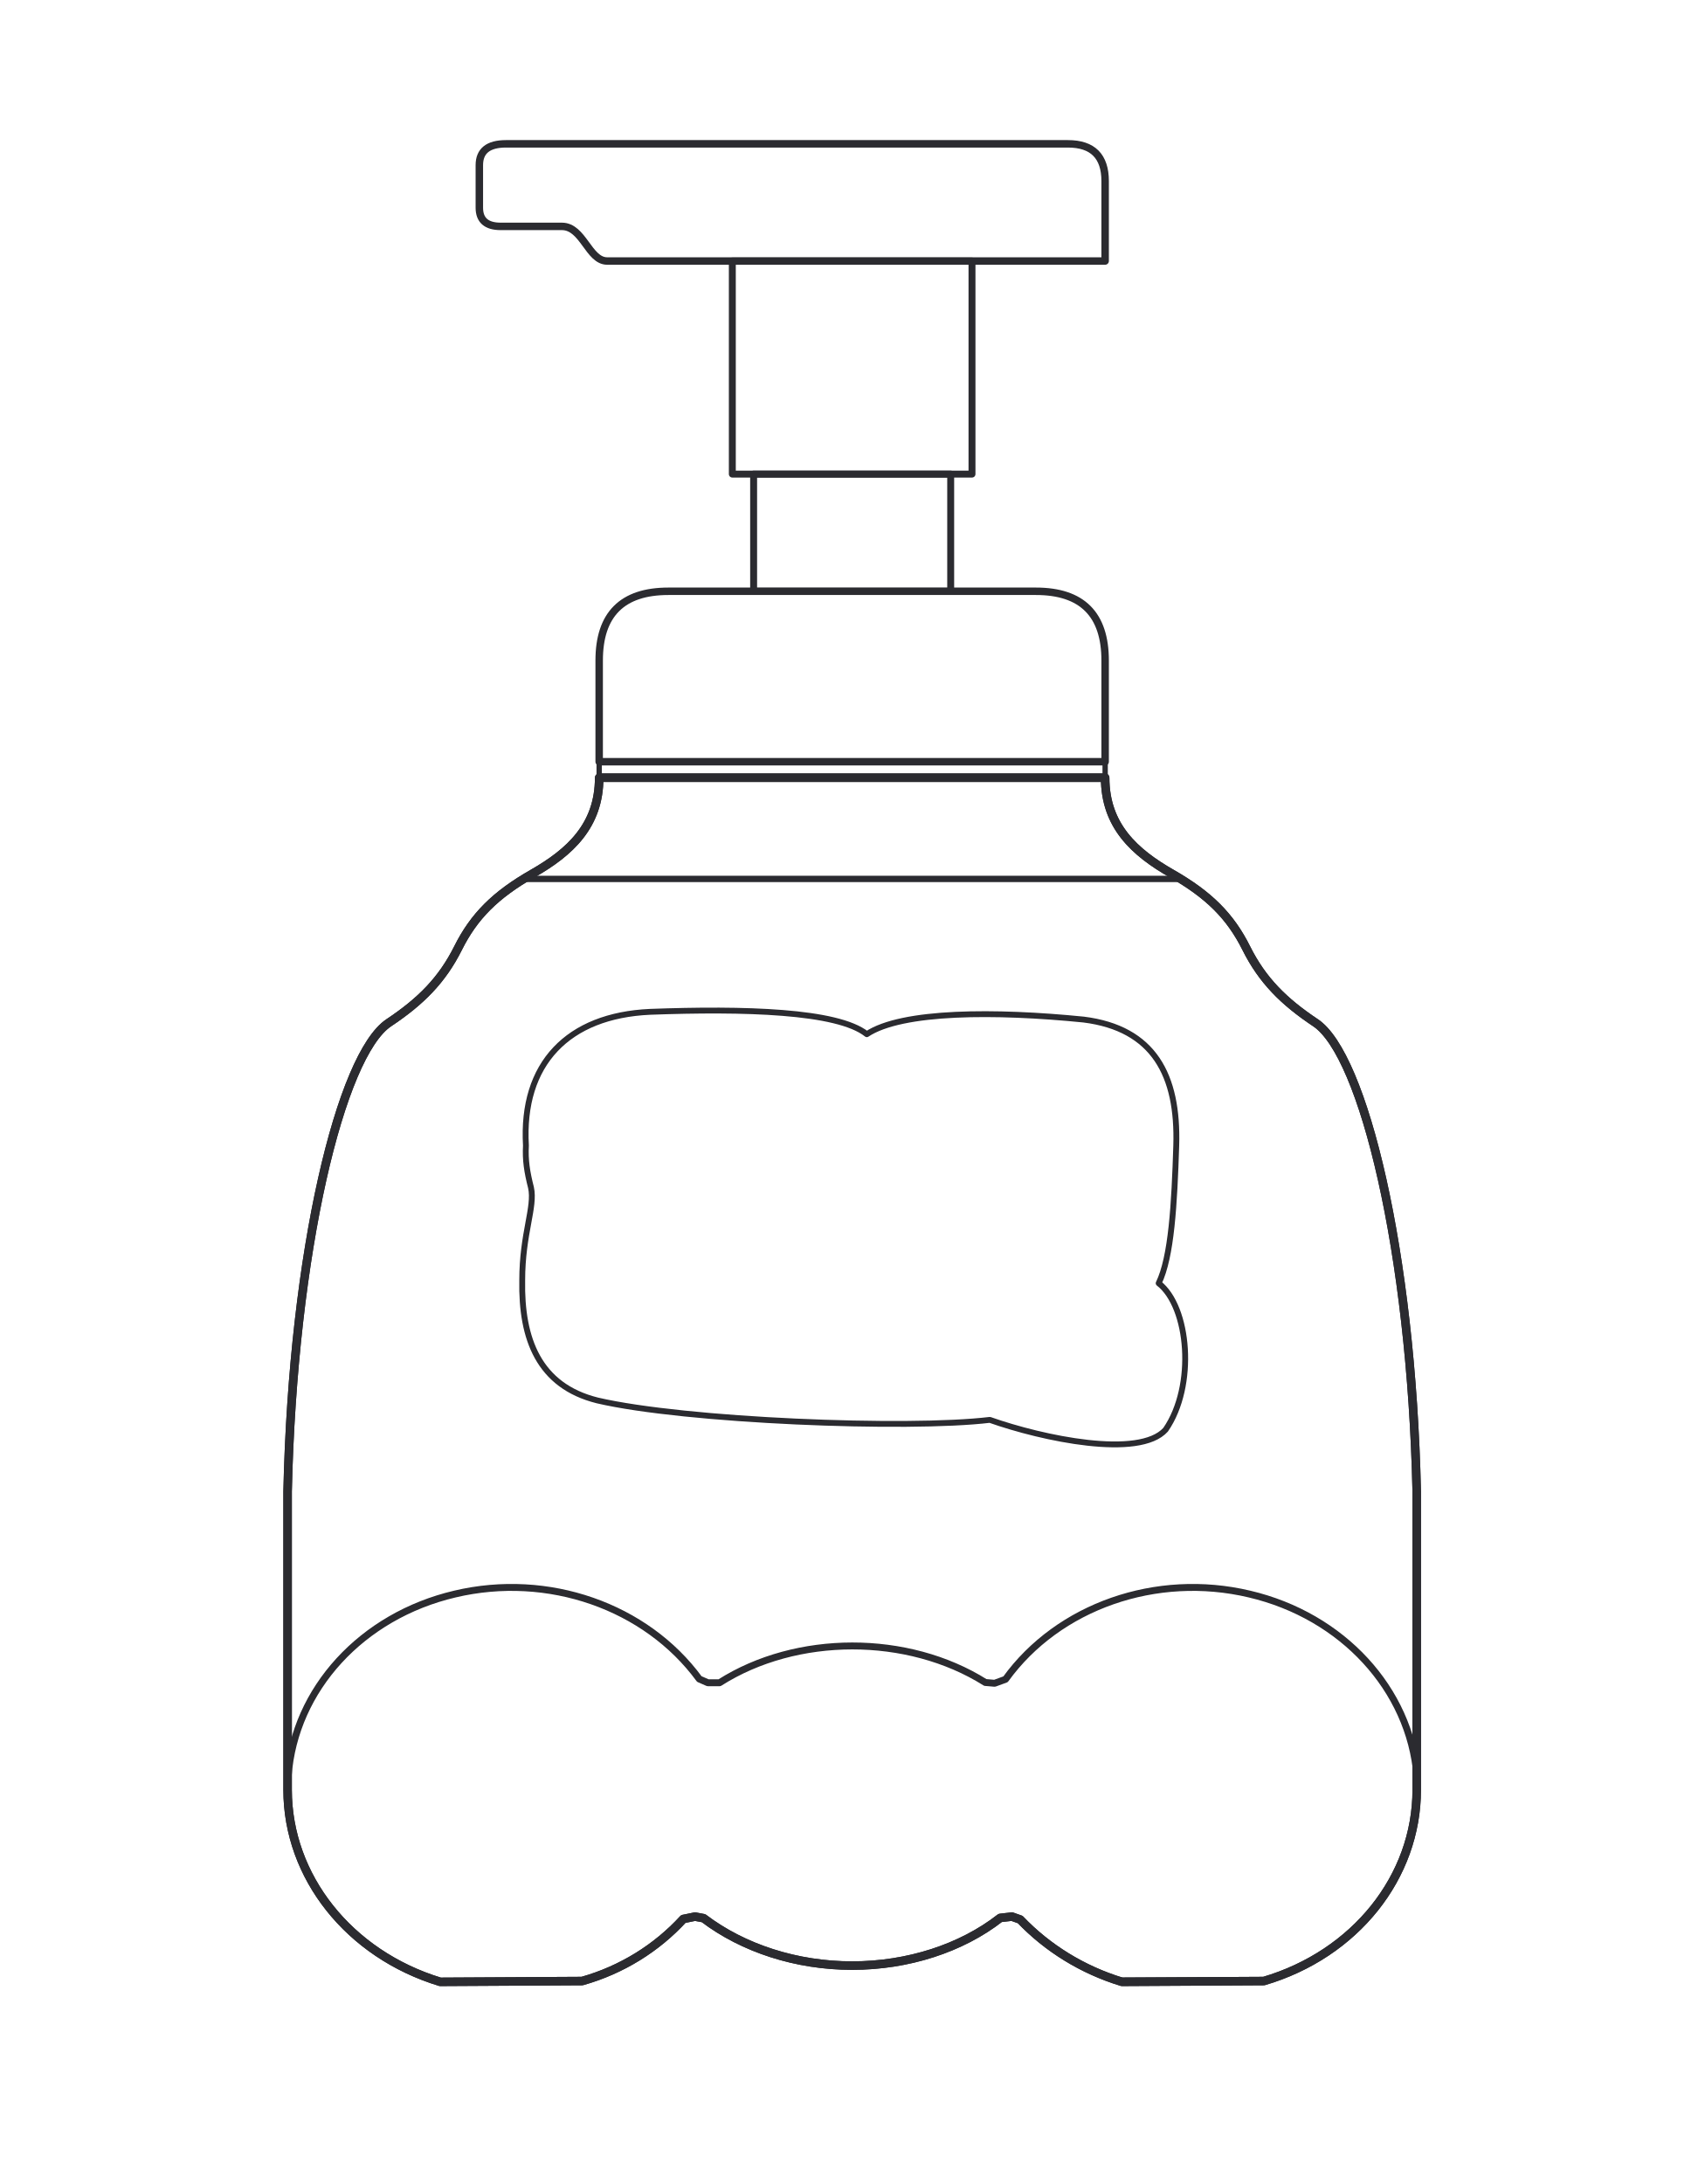
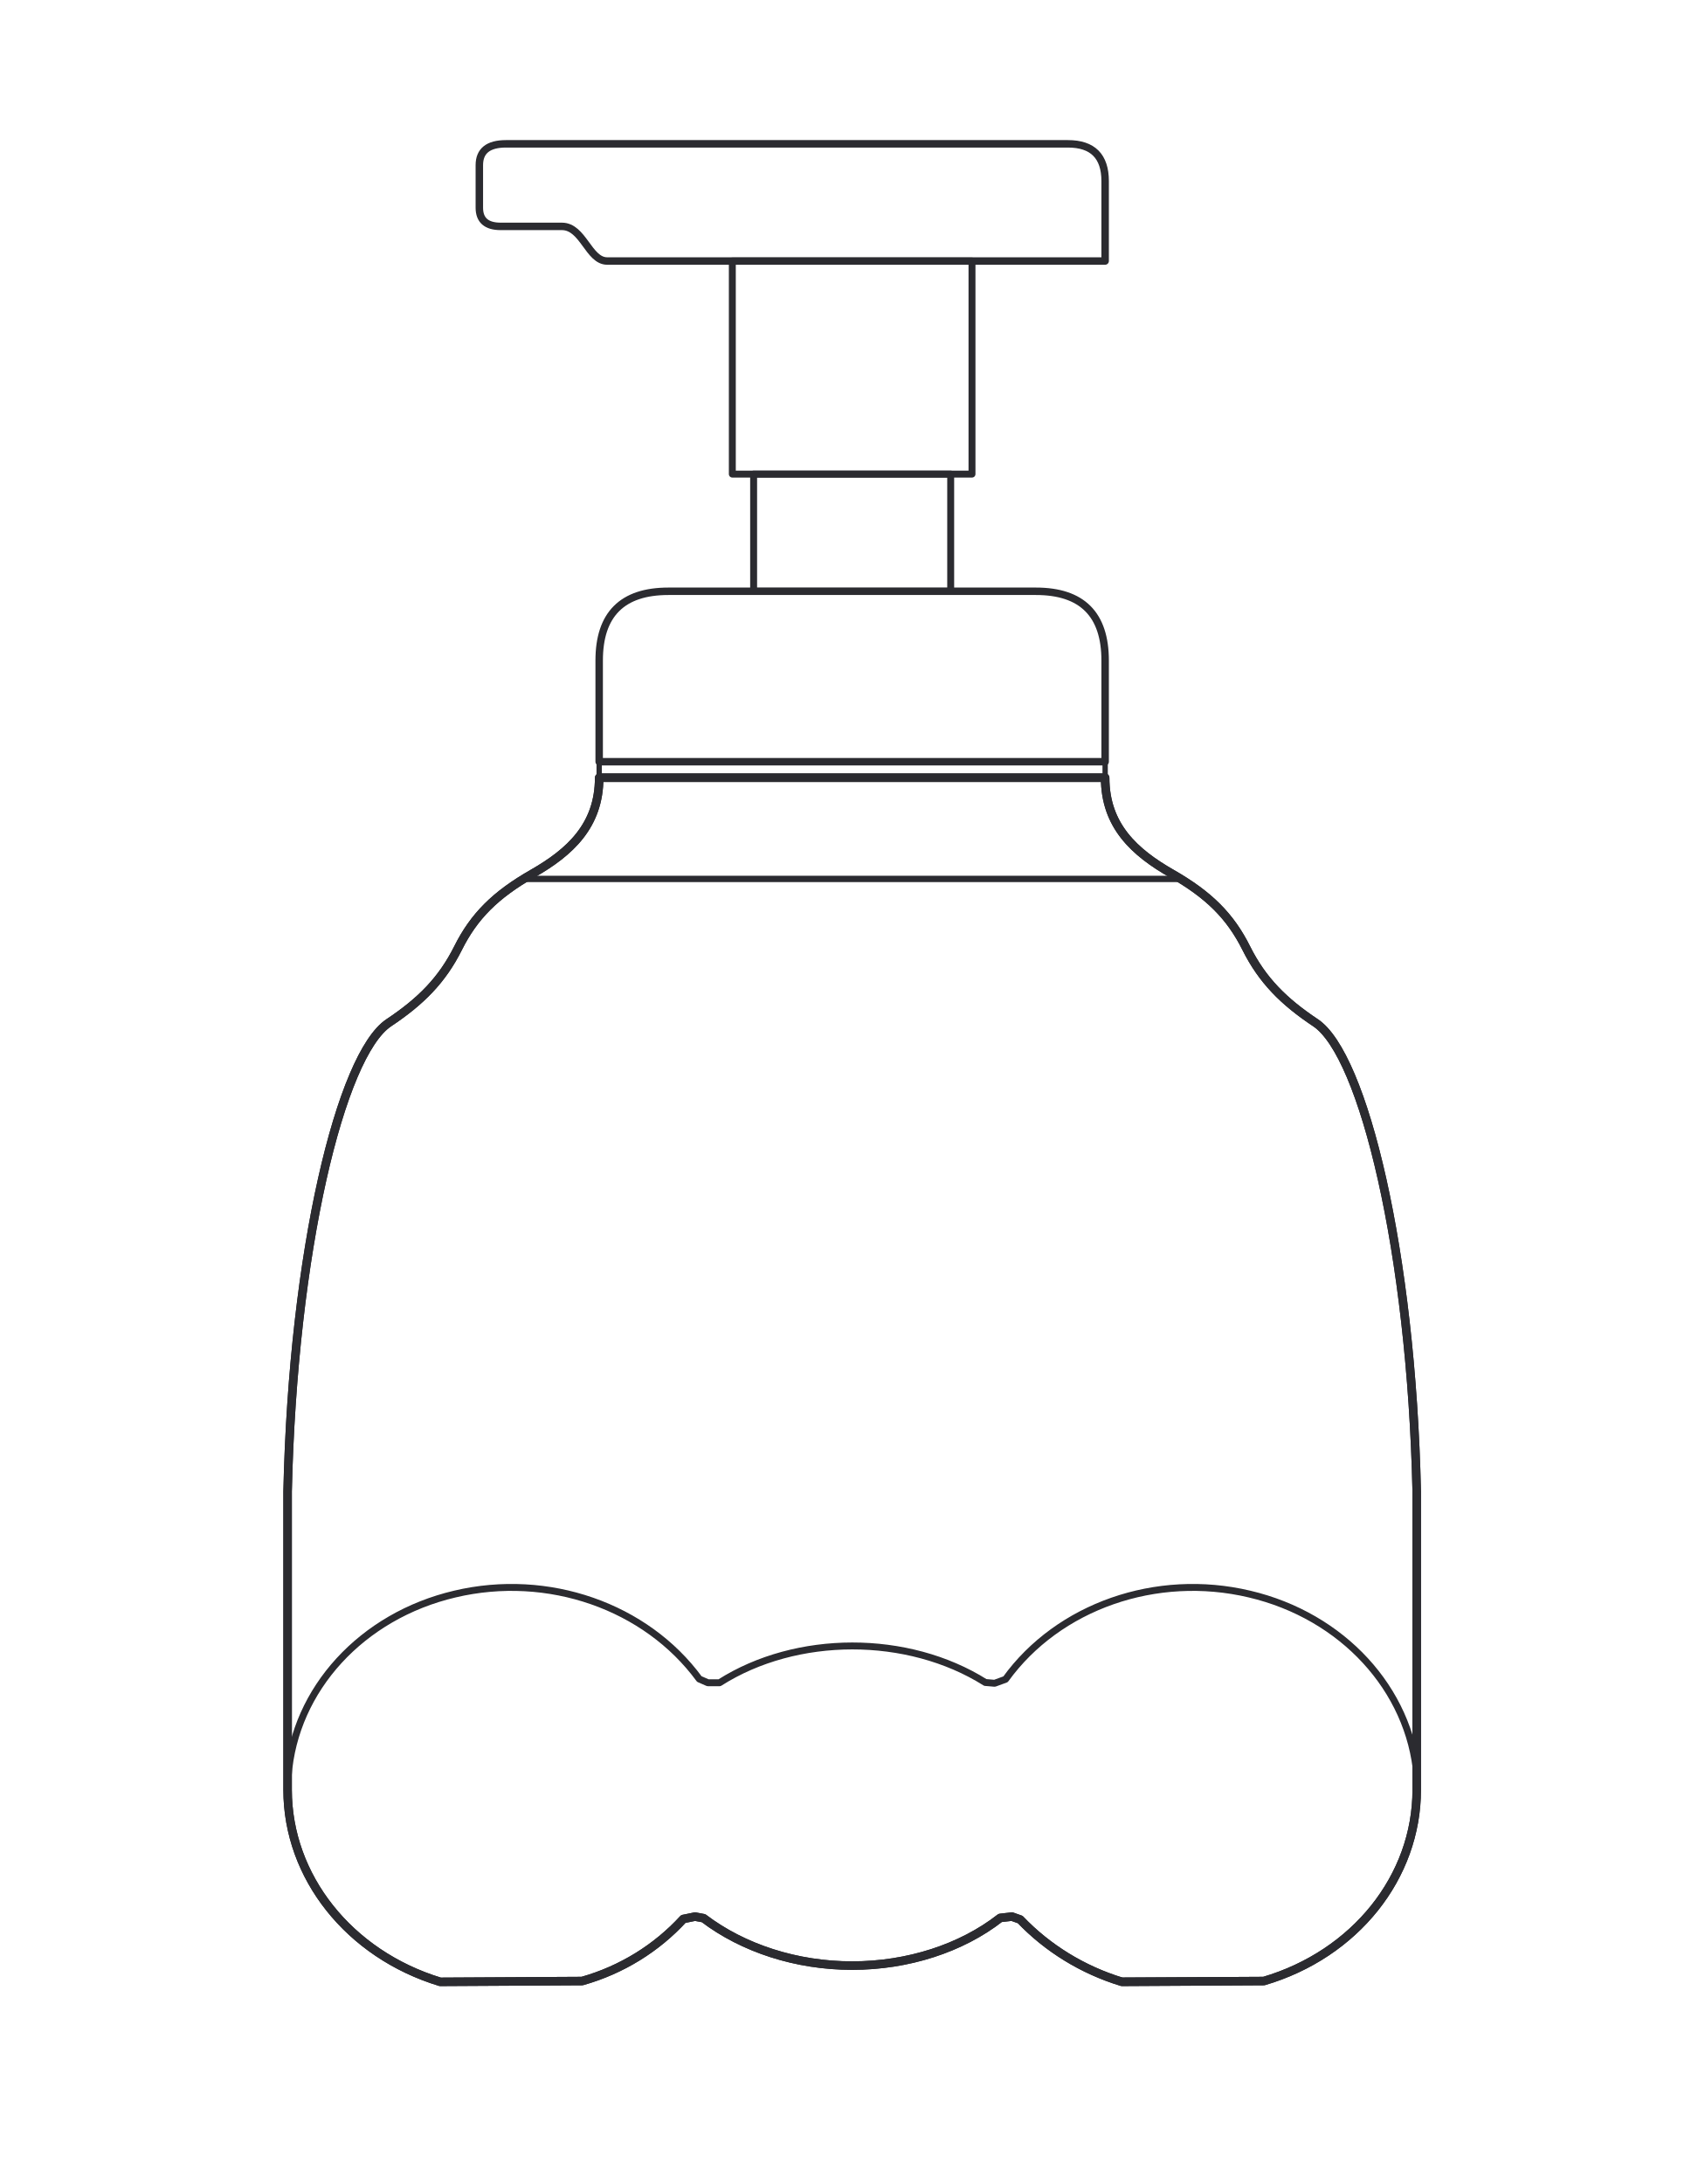
<svg xmlns="http://www.w3.org/2000/svg" width="640" height="820" viewBox="0 0 640 820">
  <defs>
    <clipPath id="clip-body">
      <path d="M225 292 C225 310 214 320 200 328 C186 336 178 344 172 356 C166 368 158 376 146 384 C128 396 110 470 108 560 L108.0 672.0 C108.0 704.6 131.1 733.7 165.3 744.1 L218.6 743.8 C233.5 739.6 246.6 731.4 256.6 720.5 L261.0 719.6 L264.2 720.2 C279.1 731.5 299.1 738.0 320.0 738.0 C340.9 738.0 361.0 731.5 375.6 720.1 L380.0 719.6 L383.1 720.7 C393.3 731.4 406.5 739.6 421.3 744.1 L474.6 743.8 C508.9 733.7 532.0 704.7 532.0 672.0 L532 560 C530 470 512 396 494 384 C482 376 474 368 468 356 C462 344 454 336 440 328 C426 320 415 310 415 292 Z" />
    </clipPath>
  </defs>
  <path id="body" d="M225 292 C225 310 214 320 200 328 C186 336 178 344 172 356 C166 368 158 376 146 384 C128 396 110 470 108 560 L108.0 672.0 C108.0 704.6 131.1 733.7 165.3 744.1 L218.6 743.8 C233.5 739.6 246.6 731.4 256.6 720.5 L261.0 719.6 L264.2 720.2 C279.1 731.5 299.1 738.0 320.0 738.0 C340.9 738.0 361.0 731.5 375.6 720.1 L380.0 719.6 L383.1 720.7 C393.3 731.4 406.5 739.6 421.3 744.1 L474.6 743.8 C508.9 733.7 532.0 704.7 532.0 672.0 L532 560 C530 470 512 396 494 384 C482 376 474 368 468 356 C462 344 454 336 440 328 C426 320 415 310 415 292 Z" fill="none" stroke="#2b2b30" stroke-width="3.2" stroke-linejoin="round" stroke-linecap="round" />
  <path id="foam_tint" d="M532.1 666.8 C529.4 634.2 504.1 606.7 469.2 598.5 C434.2 590.2 397.4 603.1 377.6 630.5 L373.5 632.0 L370.0 631.7 C340.9 613.4 299.1 613.4 270.2 631.8 L265.8 631.8 L262.6 630.4 C242.6 603.1 205.8 590.2 170.8 598.5 C135.9 606.7 110.6 634.2 108.2 666.9 L105.4 670.3 L101.5 671.9 L74.5 672.3 L68.7 674.6 L64.1 678.6 L61.1 683.9 L60.0 690.0 L60.3 729.1 L62.3 734.9 L66.2 739.6 L71.5 742.8 L77.6 744.0 L565.1 743.7 L570.9 741.7 L575.6 737.8 L578.8 732.5 L580.0 726.4 L579.7 687.0 L577.7 681.2 L573.8 676.4 L568.5 673.2 L562.5 672.0 L537.4 671.7 L533.7 669.5 L532.1 666.8 Z" fill="none" stroke="#2b2b30" stroke-width="2.6" stroke-linejoin="round" stroke-linecap="round" clip-path="url(#clip-body)" />
  <path id="shoulder_parting_line" d="M90 330 L550 330" fill="none" stroke="#2b2b30" stroke-width="2.4" stroke-linejoin="round" stroke-linecap="round" clip-path="url(#clip-body)" />
-   <path id="label" d="M197.5 430.1 C195.7 399.3 213.3 381.3 244.1 379.9 C279.3 378.6 314.5 379.5 325.5 388.3 C338.7 379.5 373.9 379.5 406.9 382.8 C433.3 386.1 442.5 403.7 441.7 430.1 C441.0 452.1 439.9 471.9 435.1 481.8 C446.5 490.6 449.1 520.3 437.7 536.8 C427.8 547.8 391.5 540.1 371.7 533.1 C340.9 536.8 257.3 533.5 224.3 525.8 C202.3 520.3 195.7 502.7 196.1 480.7 C196.1 463.1 201.0 453.2 199.4 445.9 C197.9 440.0 197.2 435.6 197.5 430.1 Z" fill="none" stroke="#2b2b30" stroke-width="2.2" stroke-linejoin="round" stroke-linecap="round" />
  <path id="body_outline" d="M225 292 C225 310 214 320 200 328 C186 336 178 344 172 356 C166 368 158 376 146 384 C128 396 110 470 108 560 L108.0 672.0 C108.0 704.6 131.1 733.7 165.3 744.1 L218.6 743.8 C233.5 739.6 246.6 731.4 256.6 720.5 L261.0 719.6 L264.2 720.2 C279.1 731.5 299.1 738.0 320.0 738.0 C340.9 738.0 361.0 731.5 375.6 720.1 L380.0 719.6 L383.1 720.7 C393.3 731.4 406.5 739.6 421.3 744.1 L474.6 743.8 C508.9 733.7 532.0 704.7 532.0 672.0 L532 560 C530 470 512 396 494 384 C482 376 474 368 468 356 C462 344 454 336 440 328 C426 320 415 310 415 292 Z" fill="none" stroke="#2b2b30" stroke-width="3.2" stroke-linejoin="round" stroke-linecap="round" />
  <path id="stem_lower" d="M283 178 L357 178 L357 222 L283 222 Z" fill="none" stroke="#2b2b30" stroke-width="2.6" stroke-linejoin="round" stroke-linecap="round" />
  <path id="stem_upper" d="M275 98 L365 98 L365 178 L275 178 Z" fill="none" stroke="#2b2b30" stroke-width="2.6" stroke-linejoin="round" stroke-linecap="round" />
  <path id="cap" d="M225 286 L225 248 Q225 222 251 222 L389 222 Q415 222 415 248 L415 286 Z" fill="none" stroke="#2b2b30" stroke-width="2.8" stroke-linejoin="round" stroke-linecap="round" />
  <path id="cap_ring" d="M225 286 L415 286 L415 292 L225 292 Z" fill="none" stroke="#2b2b30" stroke-width="2.0" stroke-linejoin="round" stroke-linecap="round" />
  <path id="pump_head" d="M190 54 L401 54 Q415 54 415 68 L415 98 L228 98 C221 98 219 85 211 85 L188 85 Q180 85 180 78 L180 62 Q180 54 190 54 Z" fill="none" stroke="#2b2b30" stroke-width="2.8" stroke-linejoin="round" stroke-linecap="round" />
</svg>
